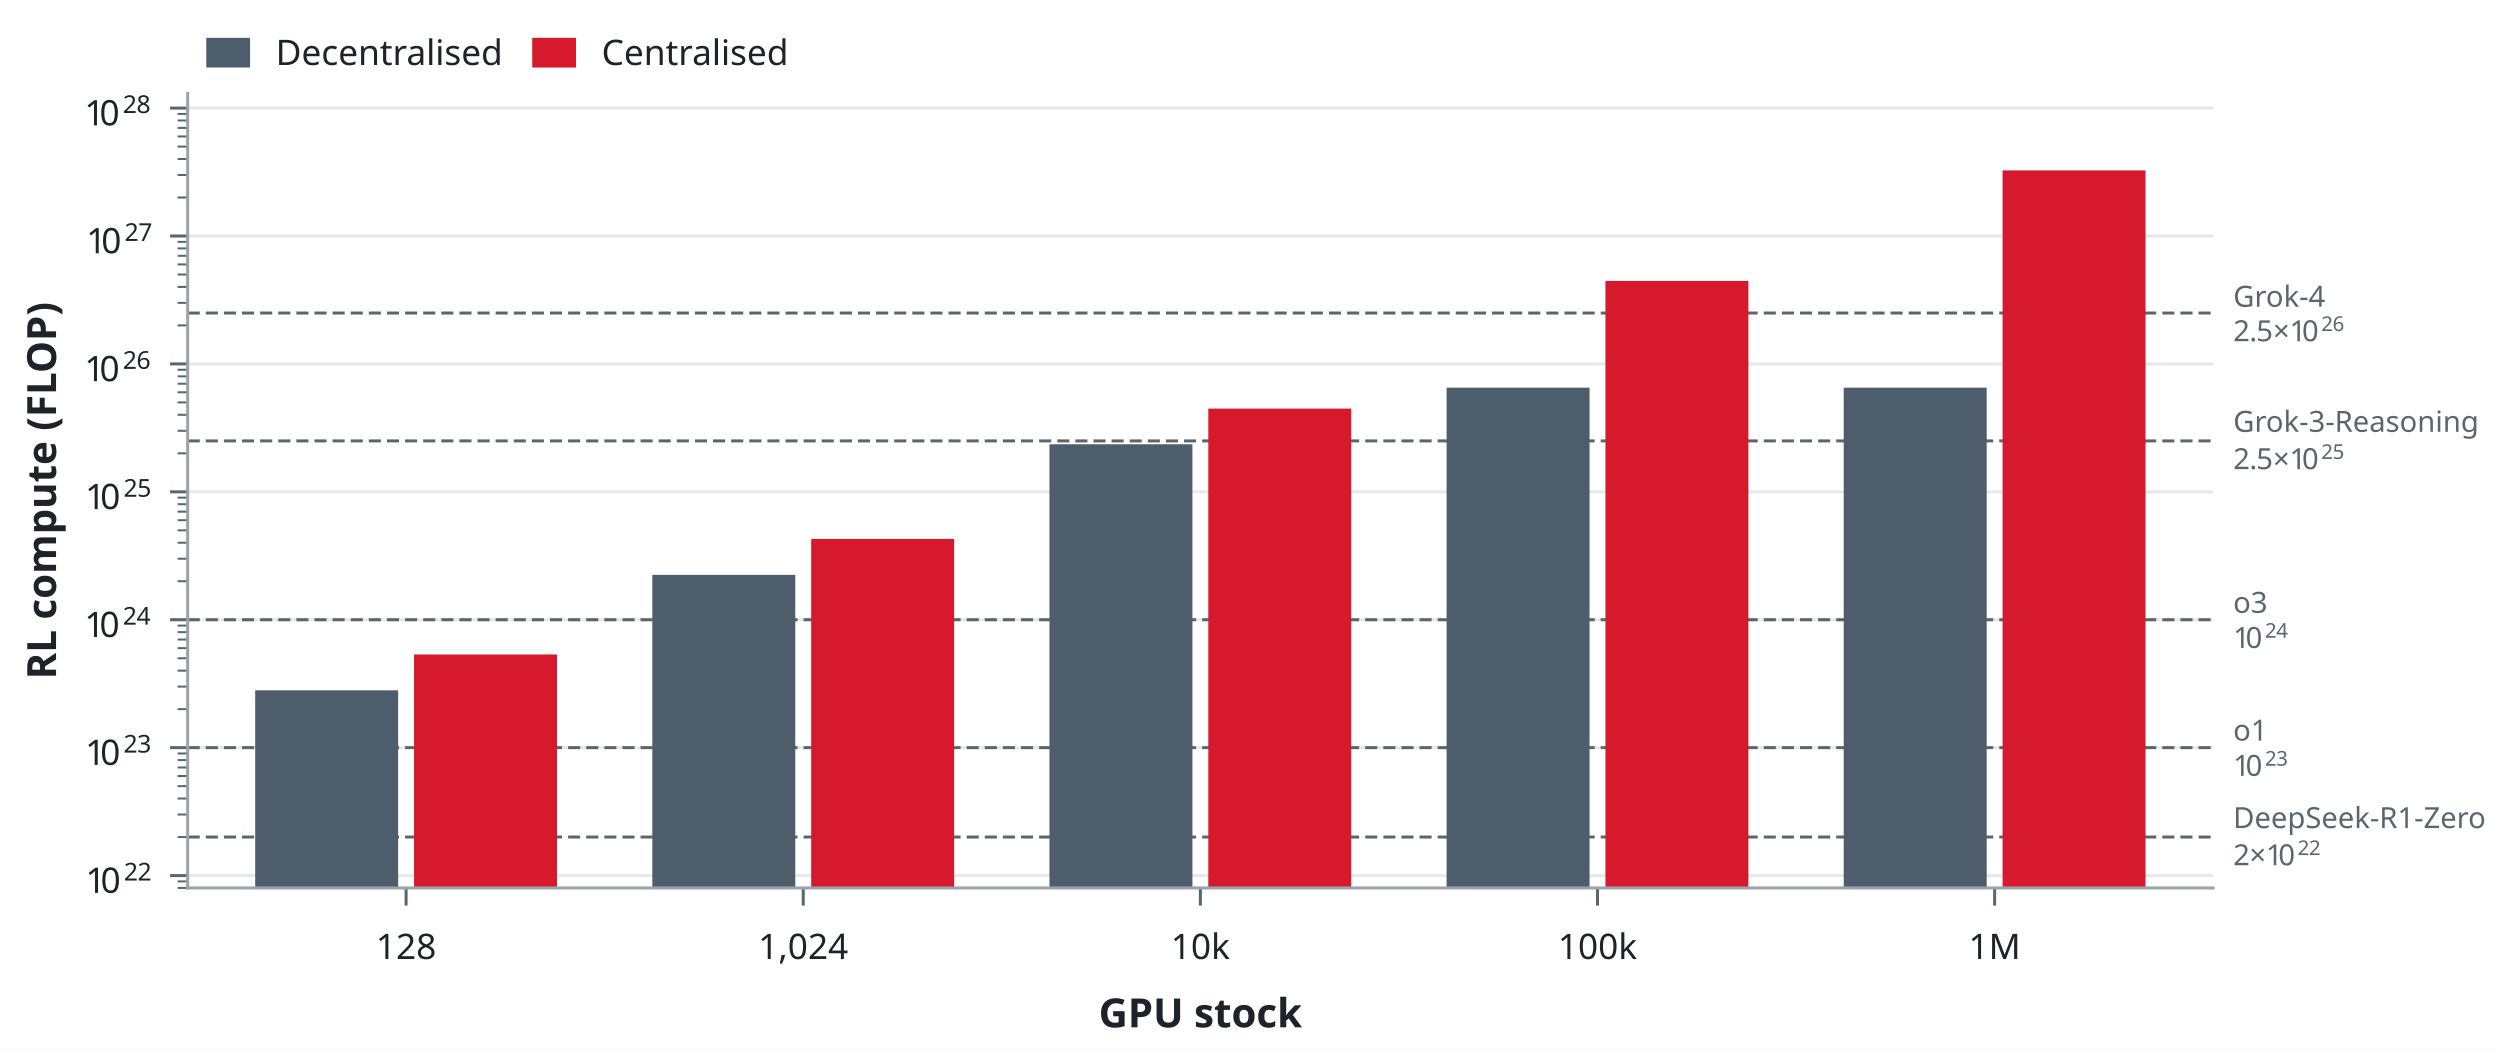
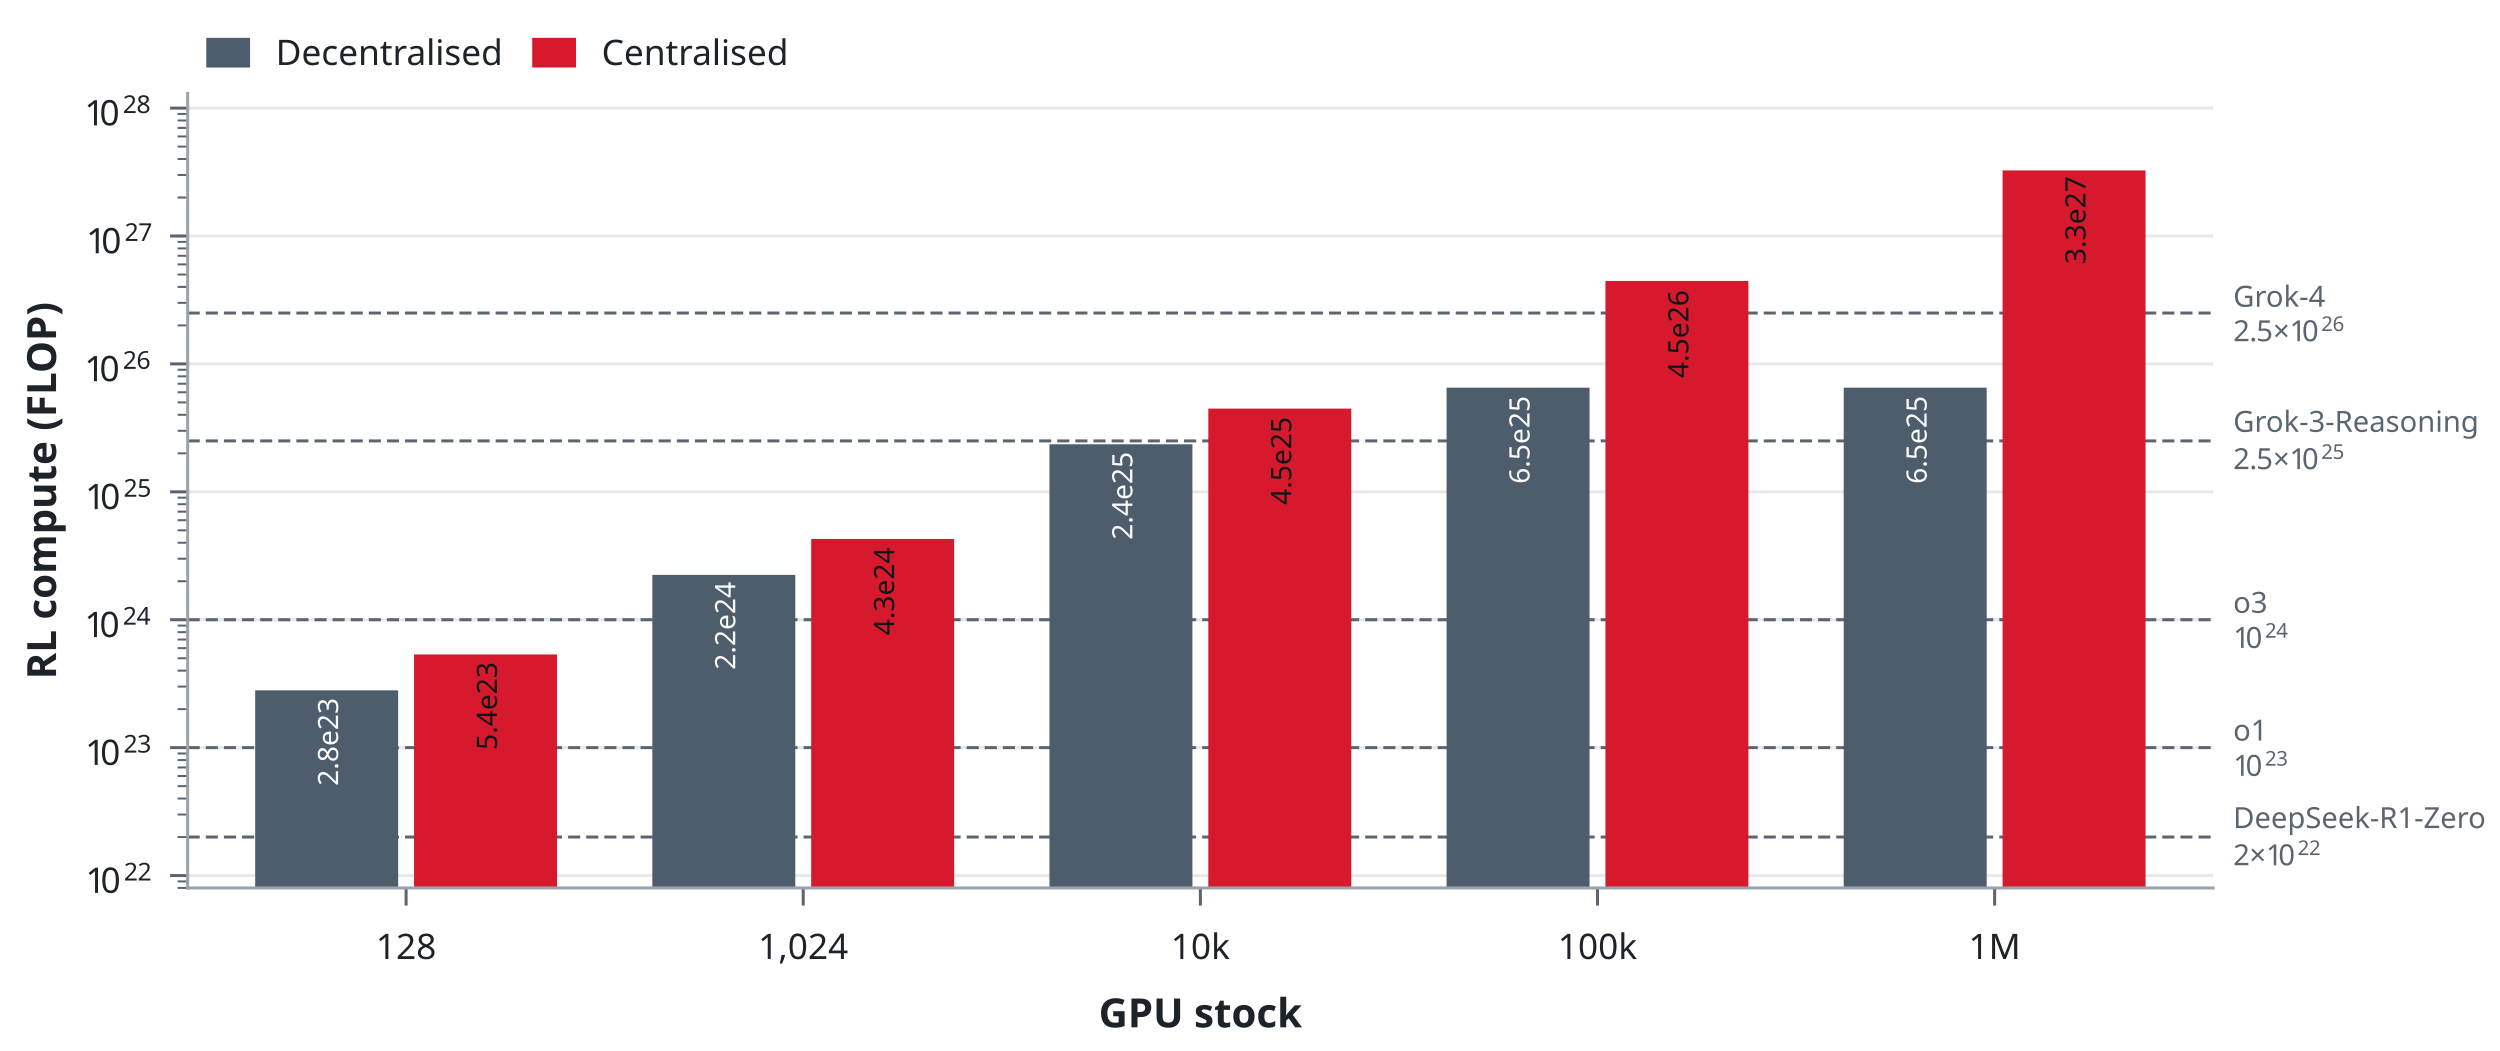
<svg xmlns="http://www.w3.org/2000/svg" xmlns:xlink="http://www.w3.org/1999/xlink" width="496.8pt" height="208.8pt" viewBox="0 0 496.8 208.8" version="1.1">
  <defs>
    <style type="text/css">*{stroke-linejoin: round; stroke-linecap: butt}</style>
  </defs>
  <g id="figure_1">
    <g id="patch_1">
      <path d="M 0 208.8  L 496.8 208.8  L 496.8 0  L 0 0  z " style="fill: #ffffff" />
    </g>
    <g id="axes_1">
      <g id="patch_2">
        <path d="M 37.294 176.455  L 439.778 176.455  L 439.778 18.561  L 37.294 18.561  z " style="fill: #ffffff" />
      </g>
      <g id="matplotlib.axis_1">
        <g id="xtick_1">
          <g id="line2d_1">
            <defs>
-               <path id="md2d93deb1b" d="M 0 0  L 0 3.5  " style="stroke: #5a6570; stroke-width: 0.6" />
+               <path id="m3d647e6405" d="M 0 0  L 0 3.5  " style="stroke: #5a6570; stroke-width: 0.6" />
            </defs>
            <g>
-               <use xlink:href="#md2d93deb1b" x="80.699" y="176.455" style="fill: #5a6570; stroke: #5a6570; stroke-width: 0.6" />
+               <use xlink:href="#m3d647e6405" x="80.699" y="176.455" style="fill: #5a6570; stroke: #5a6570; stroke-width: 0.6" />
            </g>
          </g>
          <g id="text_1">
            <text style="font-size: 7px; font-family: 'Commissioner'; text-anchor: middle; fill: #1e2329" x="80.699" y="190.574" transform="rotate(-0 80.69939 190.5738)">128</text>
          </g>
        </g>
        <g id="xtick_2">
          <g id="line2d_2">
            <g>
-               <use xlink:href="#md2d93deb1b" x="159.618" y="176.455" style="fill: #5a6570; stroke: #5a6570; stroke-width: 0.6" />
+               <use xlink:href="#m3d647e6405" x="159.618" y="176.455" style="fill: #5a6570; stroke: #5a6570; stroke-width: 0.6" />
            </g>
          </g>
          <g id="text_2">
            <text style="font-size: 7px; font-family: 'Commissioner'; text-anchor: middle; fill: #1e2329" x="159.618" y="190.574" transform="rotate(-0 159.6179 190.5738)">1,024</text>
          </g>
        </g>
        <g id="xtick_3">
          <g id="line2d_3">
            <g>
-               <use xlink:href="#md2d93deb1b" x="238.536" y="176.455" style="fill: #5a6570; stroke: #5a6570; stroke-width: 0.6" />
+               <use xlink:href="#m3d647e6405" x="238.536" y="176.455" style="fill: #5a6570; stroke: #5a6570; stroke-width: 0.6" />
            </g>
          </g>
          <g id="text_3">
            <text style="font-size: 7px; font-family: 'Commissioner'; text-anchor: middle; fill: #1e2329" x="238.536" y="190.574" transform="rotate(-0 238.5363 190.5738)">10k</text>
          </g>
        </g>
        <g id="xtick_4">
          <g id="line2d_4">
            <g>
-               <use xlink:href="#md2d93deb1b" x="317.455" y="176.455" style="fill: #5a6570; stroke: #5a6570; stroke-width: 0.6" />
+               <use xlink:href="#m3d647e6405" x="317.455" y="176.455" style="fill: #5a6570; stroke: #5a6570; stroke-width: 0.6" />
            </g>
          </g>
          <g id="text_4">
            <text style="font-size: 7px; font-family: 'Commissioner'; text-anchor: middle; fill: #1e2329" x="317.455" y="190.574" transform="rotate(-0 317.4548 190.5738)">100k</text>
          </g>
        </g>
        <g id="xtick_5">
          <g id="line2d_5">
            <g>
-               <use xlink:href="#md2d93deb1b" x="396.373" y="176.455" style="fill: #5a6570; stroke: #5a6570; stroke-width: 0.6" />
+               <use xlink:href="#m3d647e6405" x="396.373" y="176.455" style="fill: #5a6570; stroke: #5a6570; stroke-width: 0.6" />
            </g>
          </g>
          <g id="text_5">
            <text style="font-size: 7px; font-family: 'Commissioner'; text-anchor: middle; fill: #1e2329" x="396.373" y="190.574" transform="rotate(-0 396.3732 190.5738)">1M</text>
          </g>
        </g>
        <g id="text_6">
          <text style="font-weight: 600; font-size: 8px; font-family: 'Commissioner'; text-anchor: middle; fill: #1e2329" x="238.536" y="204.152" transform="rotate(-0 238.5363 204.1518)">GPU stock</text>
        </g>
      </g>
      <g id="matplotlib.axis_2">
        <g id="ytick_1">
          <g id="line2d_6">
-             <path d="M 37.294 173.991  L 439.778 173.991  " clip-path="url(#p808b94122b)" style="fill: none; stroke: #e6e8eb; stroke-width: 0.6; stroke-linecap: square" />
+             <path d="M 37.294 173.991  L 439.778 173.991  " clip-path="url(#p1bf528bdfd)" style="fill: none; stroke: #e6e8eb; stroke-width: 0.6; stroke-linecap: square" />
          </g>
          <g id="line2d_7">
            <defs>
-               <path id="mfd1154b1c6" d="M 0 0  L -3.5 0  " style="stroke: #5a6570; stroke-width: 0.6" />
+               <path id="m956db08ed9" d="M 0 0  L -3.5 0  " style="stroke: #5a6570; stroke-width: 0.6" />
            </defs>
            <g>
-               <use xlink:href="#mfd1154b1c6" x="37.294" y="173.991" style="fill: #5a6570; stroke: #5a6570; stroke-width: 0.6" />
+               <use xlink:href="#m956db08ed9" x="37.294" y="173.991" style="fill: #5a6570; stroke: #5a6570; stroke-width: 0.6" />
            </g>
          </g>
          <g id="text_7">
            <g style="fill: #1e2329" transform="translate(16.99424 177.5509)">
              <text>
                <tspan x="0" y="-0.127" style="font-size: 7px; font-family: 'Commissioner'; fill: #1e2329">1</tspan>
                <tspan x="2.992" y="-0.127" style="font-size: 7px; font-family: 'Commissioner'; fill: #1e2329">0</tspan>
                <tspan x="7.621" y="-2.577" style="font-size: 4.9px; font-family: 'Commissioner'; fill: #1e2329">2</tspan>
                <tspan x="10.338" y="-2.577" style="font-size: 4.9px; font-family: 'Commissioner'; fill: #1e2329">2</tspan>
              </text>
            </g>
          </g>
        </g>
        <g id="ytick_2">
          <g id="line2d_8">
-             <path d="M 37.294 148.573  L 439.778 148.573  " clip-path="url(#p808b94122b)" style="fill: none; stroke: #e6e8eb; stroke-width: 0.6; stroke-linecap: square" />
+             <path d="M 37.294 148.573  L 439.778 148.573  " clip-path="url(#p1bf528bdfd)" style="fill: none; stroke: #e6e8eb; stroke-width: 0.6; stroke-linecap: square" />
          </g>
          <g id="line2d_9">
            <g>
-               <use xlink:href="#mfd1154b1c6" x="37.294" y="148.573" style="fill: #5a6570; stroke: #5a6570; stroke-width: 0.6" />
+               <use xlink:href="#m956db08ed9" x="37.294" y="148.573" style="fill: #5a6570; stroke: #5a6570; stroke-width: 0.6" />
            </g>
          </g>
          <g id="text_8">
            <g style="fill: #1e2329" transform="translate(16.92424 152.1322)">
              <text>
                <tspan x="0" y="-0.127" style="font-size: 7px; font-family: 'Commissioner'; fill: #1e2329">1</tspan>
                <tspan x="2.992" y="-0.127" style="font-size: 7px; font-family: 'Commissioner'; fill: #1e2329">0</tspan>
                <tspan x="7.621" y="-2.577" style="font-size: 4.9px; font-family: 'Commissioner'; fill: #1e2329">2</tspan>
                <tspan x="10.338" y="-2.577" style="font-size: 4.9px; font-family: 'Commissioner'; fill: #1e2329">3</tspan>
              </text>
            </g>
          </g>
        </g>
        <g id="ytick_3">
          <g id="line2d_10">
-             <path d="M 37.294 123.154  L 439.778 123.154  " clip-path="url(#p808b94122b)" style="fill: none; stroke: #e6e8eb; stroke-width: 0.6; stroke-linecap: square" />
+             <path d="M 37.294 123.154  L 439.778 123.154  " clip-path="url(#p1bf528bdfd)" style="fill: none; stroke: #e6e8eb; stroke-width: 0.6; stroke-linecap: square" />
          </g>
          <g id="line2d_11">
            <g>
-               <use xlink:href="#mfd1154b1c6" x="37.294" y="123.154" style="fill: #5a6570; stroke: #5a6570; stroke-width: 0.6" />
+               <use xlink:href="#m956db08ed9" x="37.294" y="123.154" style="fill: #5a6570; stroke: #5a6570; stroke-width: 0.6" />
            </g>
          </g>
          <g id="text_9">
            <g style="fill: #1e2329" transform="translate(16.78424 126.7135)">
              <text>
                <tspan x="0" y="-0.127" style="font-size: 7px; font-family: 'Commissioner'; fill: #1e2329">1</tspan>
                <tspan x="2.992" y="-0.127" style="font-size: 7px; font-family: 'Commissioner'; fill: #1e2329">0</tspan>
                <tspan x="7.621" y="-2.577" style="font-size: 4.9px; font-family: 'Commissioner'; fill: #1e2329">2</tspan>
                <tspan x="10.338" y="-2.577" style="font-size: 4.9px; font-family: 'Commissioner'; fill: #1e2329">4</tspan>
              </text>
            </g>
          </g>
        </g>
        <g id="ytick_4">
          <g id="line2d_12">
-             <path d="M 37.294 97.735  L 439.778 97.735  " clip-path="url(#p808b94122b)" style="fill: none; stroke: #e6e8eb; stroke-width: 0.6; stroke-linecap: square" />
+             <path d="M 37.294 97.735  L 439.778 97.735  " clip-path="url(#p1bf528bdfd)" style="fill: none; stroke: #e6e8eb; stroke-width: 0.6; stroke-linecap: square" />
          </g>
          <g id="line2d_13">
            <g>
-               <use xlink:href="#mfd1154b1c6" x="37.294" y="97.735" style="fill: #5a6570; stroke: #5a6570; stroke-width: 0.6" />
+               <use xlink:href="#m956db08ed9" x="37.294" y="97.735" style="fill: #5a6570; stroke: #5a6570; stroke-width: 0.6" />
            </g>
          </g>
          <g id="text_10">
            <g style="fill: #1e2329" transform="translate(16.92424 101.2947)">
              <text>
                <tspan x="0" y="-0.127" style="font-size: 7px; font-family: 'Commissioner'; fill: #1e2329">1</tspan>
                <tspan x="2.992" y="-0.127" style="font-size: 7px; font-family: 'Commissioner'; fill: #1e2329">0</tspan>
                <tspan x="7.621" y="-2.577" style="font-size: 4.9px; font-family: 'Commissioner'; fill: #1e2329">2</tspan>
                <tspan x="10.338" y="-2.577" style="font-size: 4.9px; font-family: 'Commissioner'; fill: #1e2329">5</tspan>
              </text>
            </g>
          </g>
        </g>
        <g id="ytick_5">
          <g id="line2d_14">
-             <path d="M 37.294 72.317  L 439.778 72.317  " clip-path="url(#p808b94122b)" style="fill: none; stroke: #e6e8eb; stroke-width: 0.6; stroke-linecap: square" />
+             <path d="M 37.294 72.317  L 439.778 72.317  " clip-path="url(#p1bf528bdfd)" style="fill: none; stroke: #e6e8eb; stroke-width: 0.6; stroke-linecap: square" />
          </g>
          <g id="line2d_15">
            <g>
-               <use xlink:href="#mfd1154b1c6" x="37.294" y="72.317" style="fill: #5a6570; stroke: #5a6570; stroke-width: 0.6" />
+               <use xlink:href="#m956db08ed9" x="37.294" y="72.317" style="fill: #5a6570; stroke: #5a6570; stroke-width: 0.6" />
            </g>
          </g>
          <g id="text_11">
            <g style="fill: #1e2329" transform="translate(16.78424 75.87602)">
              <text>
                <tspan x="0" y="-0.127" style="font-size: 7px; font-family: 'Commissioner'; fill: #1e2329">1</tspan>
                <tspan x="2.992" y="-0.127" style="font-size: 7px; font-family: 'Commissioner'; fill: #1e2329">0</tspan>
                <tspan x="7.621" y="-2.577" style="font-size: 4.9px; font-family: 'Commissioner'; fill: #1e2329">2</tspan>
                <tspan x="10.338" y="-2.577" style="font-size: 4.9px; font-family: 'Commissioner'; fill: #1e2329">6</tspan>
              </text>
            </g>
          </g>
        </g>
        <g id="ytick_6">
          <g id="line2d_16">
-             <path d="M 37.294 46.898  L 439.778 46.898  " clip-path="url(#p808b94122b)" style="fill: none; stroke: #e6e8eb; stroke-width: 0.6; stroke-linecap: square" />
+             <path d="M 37.294 46.898  L 439.778 46.898  " clip-path="url(#p1bf528bdfd)" style="fill: none; stroke: #e6e8eb; stroke-width: 0.6; stroke-linecap: square" />
          </g>
          <g id="line2d_17">
            <g>
-               <use xlink:href="#mfd1154b1c6" x="37.294" y="46.898" style="fill: #5a6570; stroke: #5a6570; stroke-width: 0.6" />
+               <use xlink:href="#m956db08ed9" x="37.294" y="46.898" style="fill: #5a6570; stroke: #5a6570; stroke-width: 0.6" />
            </g>
          </g>
          <g id="text_12">
            <g style="fill: #1e2329" transform="translate(17.13424 50.45729)">
              <text>
                <tspan x="0" y="-0.127" style="font-size: 7px; font-family: 'Commissioner'; fill: #1e2329">1</tspan>
                <tspan x="2.992" y="-0.127" style="font-size: 7px; font-family: 'Commissioner'; fill: #1e2329">0</tspan>
                <tspan x="7.621" y="-2.577" style="font-size: 4.9px; font-family: 'Commissioner'; fill: #1e2329">2</tspan>
                <tspan x="10.338" y="-2.577" style="font-size: 4.9px; font-family: 'Commissioner'; fill: #1e2329">7</tspan>
              </text>
            </g>
          </g>
        </g>
        <g id="ytick_7">
          <g id="line2d_18">
-             <path d="M 37.294 21.479  L 439.778 21.479  " clip-path="url(#p808b94122b)" style="fill: none; stroke: #e6e8eb; stroke-width: 0.6; stroke-linecap: square" />
+             <path d="M 37.294 21.479  L 439.778 21.479  " clip-path="url(#p1bf528bdfd)" style="fill: none; stroke: #e6e8eb; stroke-width: 0.6; stroke-linecap: square" />
          </g>
          <g id="line2d_19">
            <g>
-               <use xlink:href="#mfd1154b1c6" x="37.294" y="21.479" style="fill: #5a6570; stroke: #5a6570; stroke-width: 0.6" />
+               <use xlink:href="#m956db08ed9" x="37.294" y="21.479" style="fill: #5a6570; stroke: #5a6570; stroke-width: 0.6" />
            </g>
          </g>
          <g id="text_13">
            <g style="fill: #1e2329" transform="translate(16.78424 25.03857)">
              <text>
                <tspan x="0" y="-0.127" style="font-size: 7px; font-family: 'Commissioner'; fill: #1e2329">1</tspan>
                <tspan x="2.992" y="-0.127" style="font-size: 7px; font-family: 'Commissioner'; fill: #1e2329">0</tspan>
                <tspan x="7.621" y="-2.577" style="font-size: 4.9px; font-family: 'Commissioner'; fill: #1e2329">2</tspan>
                <tspan x="10.338" y="-2.577" style="font-size: 4.9px; font-family: 'Commissioner'; fill: #1e2329">8</tspan>
              </text>
            </g>
          </g>
        </g>
        <g id="ytick_8">
          <g id="line2d_20">
            <defs>
-               <path id="m04198c814f" d="M 0 0  L -2 0  " style="stroke: #5a6570; stroke-width: 0.4" />
+               <path id="md07a09c7ab" d="M 0 0  L -2 0  " style="stroke: #5a6570; stroke-width: 0.4" />
            </defs>
            <g>
-               <use xlink:href="#m04198c814f" x="37.294" y="176.455" style="fill: #5a6570; stroke: #5a6570; stroke-width: 0.4" />
+               <use xlink:href="#md07a09c7ab" x="37.294" y="176.455" style="fill: #5a6570; stroke: #5a6570; stroke-width: 0.4" />
            </g>
          </g>
        </g>
        <g id="ytick_9">
          <g id="line2d_21">
            <g>
-               <use xlink:href="#m04198c814f" x="37.294" y="175.155" style="fill: #5a6570; stroke: #5a6570; stroke-width: 0.4" />
+               <use xlink:href="#md07a09c7ab" x="37.294" y="175.155" style="fill: #5a6570; stroke: #5a6570; stroke-width: 0.4" />
            </g>
          </g>
        </g>
        <g id="ytick_10">
          <g id="line2d_22">
            <g>
-               <use xlink:href="#m04198c814f" x="37.294" y="166.34" style="fill: #5a6570; stroke: #5a6570; stroke-width: 0.4" />
+               <use xlink:href="#md07a09c7ab" x="37.294" y="166.34" style="fill: #5a6570; stroke: #5a6570; stroke-width: 0.4" />
            </g>
          </g>
        </g>
        <g id="ytick_11">
          <g id="line2d_23">
            <g>
-               <use xlink:href="#m04198c814f" x="37.294" y="161.864" style="fill: #5a6570; stroke: #5a6570; stroke-width: 0.4" />
+               <use xlink:href="#md07a09c7ab" x="37.294" y="161.864" style="fill: #5a6570; stroke: #5a6570; stroke-width: 0.4" />
            </g>
          </g>
        </g>
        <g id="ytick_12">
          <g id="line2d_24">
            <g>
-               <use xlink:href="#m04198c814f" x="37.294" y="158.688" style="fill: #5a6570; stroke: #5a6570; stroke-width: 0.4" />
+               <use xlink:href="#md07a09c7ab" x="37.294" y="158.688" style="fill: #5a6570; stroke: #5a6570; stroke-width: 0.4" />
            </g>
          </g>
        </g>
        <g id="ytick_13">
          <g id="line2d_25">
            <g>
-               <use xlink:href="#m04198c814f" x="37.294" y="156.225" style="fill: #5a6570; stroke: #5a6570; stroke-width: 0.4" />
+               <use xlink:href="#md07a09c7ab" x="37.294" y="156.225" style="fill: #5a6570; stroke: #5a6570; stroke-width: 0.4" />
            </g>
          </g>
        </g>
        <g id="ytick_14">
          <g id="line2d_26">
            <g>
-               <use xlink:href="#m04198c814f" x="37.294" y="154.212" style="fill: #5a6570; stroke: #5a6570; stroke-width: 0.4" />
+               <use xlink:href="#md07a09c7ab" x="37.294" y="154.212" style="fill: #5a6570; stroke: #5a6570; stroke-width: 0.4" />
            </g>
          </g>
        </g>
        <g id="ytick_15">
          <g id="line2d_27">
            <g>
-               <use xlink:href="#m04198c814f" x="37.294" y="152.51" style="fill: #5a6570; stroke: #5a6570; stroke-width: 0.4" />
+               <use xlink:href="#md07a09c7ab" x="37.294" y="152.51" style="fill: #5a6570; stroke: #5a6570; stroke-width: 0.4" />
            </g>
          </g>
        </g>
        <g id="ytick_16">
          <g id="line2d_28">
            <g>
-               <use xlink:href="#m04198c814f" x="37.294" y="151.036" style="fill: #5a6570; stroke: #5a6570; stroke-width: 0.4" />
+               <use xlink:href="#md07a09c7ab" x="37.294" y="151.036" style="fill: #5a6570; stroke: #5a6570; stroke-width: 0.4" />
            </g>
          </g>
        </g>
        <g id="ytick_17">
          <g id="line2d_29">
            <g>
-               <use xlink:href="#m04198c814f" x="37.294" y="149.736" style="fill: #5a6570; stroke: #5a6570; stroke-width: 0.4" />
+               <use xlink:href="#md07a09c7ab" x="37.294" y="149.736" style="fill: #5a6570; stroke: #5a6570; stroke-width: 0.4" />
            </g>
          </g>
        </g>
        <g id="ytick_18">
          <g id="line2d_30">
            <g>
-               <use xlink:href="#m04198c814f" x="37.294" y="140.921" style="fill: #5a6570; stroke: #5a6570; stroke-width: 0.4" />
+               <use xlink:href="#md07a09c7ab" x="37.294" y="140.921" style="fill: #5a6570; stroke: #5a6570; stroke-width: 0.4" />
            </g>
          </g>
        </g>
        <g id="ytick_19">
          <g id="line2d_31">
            <g>
-               <use xlink:href="#m04198c814f" x="37.294" y="136.445" style="fill: #5a6570; stroke: #5a6570; stroke-width: 0.4" />
+               <use xlink:href="#md07a09c7ab" x="37.294" y="136.445" style="fill: #5a6570; stroke: #5a6570; stroke-width: 0.4" />
            </g>
          </g>
        </g>
        <g id="ytick_20">
          <g id="line2d_32">
            <g>
-               <use xlink:href="#m04198c814f" x="37.294" y="133.269" style="fill: #5a6570; stroke: #5a6570; stroke-width: 0.4" />
+               <use xlink:href="#md07a09c7ab" x="37.294" y="133.269" style="fill: #5a6570; stroke: #5a6570; stroke-width: 0.4" />
            </g>
          </g>
        </g>
        <g id="ytick_21">
          <g id="line2d_33">
            <g>
-               <use xlink:href="#m04198c814f" x="37.294" y="130.806" style="fill: #5a6570; stroke: #5a6570; stroke-width: 0.4" />
+               <use xlink:href="#md07a09c7ab" x="37.294" y="130.806" style="fill: #5a6570; stroke: #5a6570; stroke-width: 0.4" />
            </g>
          </g>
        </g>
        <g id="ytick_22">
          <g id="line2d_34">
            <g>
-               <use xlink:href="#m04198c814f" x="37.294" y="128.793" style="fill: #5a6570; stroke: #5a6570; stroke-width: 0.4" />
+               <use xlink:href="#md07a09c7ab" x="37.294" y="128.793" style="fill: #5a6570; stroke: #5a6570; stroke-width: 0.4" />
            </g>
          </g>
        </g>
        <g id="ytick_23">
          <g id="line2d_35">
            <g>
-               <use xlink:href="#m04198c814f" x="37.294" y="127.091" style="fill: #5a6570; stroke: #5a6570; stroke-width: 0.4" />
+               <use xlink:href="#md07a09c7ab" x="37.294" y="127.091" style="fill: #5a6570; stroke: #5a6570; stroke-width: 0.4" />
            </g>
          </g>
        </g>
        <g id="ytick_24">
          <g id="line2d_36">
            <g>
-               <use xlink:href="#m04198c814f" x="37.294" y="125.617" style="fill: #5a6570; stroke: #5a6570; stroke-width: 0.4" />
+               <use xlink:href="#md07a09c7ab" x="37.294" y="125.617" style="fill: #5a6570; stroke: #5a6570; stroke-width: 0.4" />
            </g>
          </g>
        </g>
        <g id="ytick_25">
          <g id="line2d_37">
            <g>
-               <use xlink:href="#m04198c814f" x="37.294" y="124.317" style="fill: #5a6570; stroke: #5a6570; stroke-width: 0.4" />
+               <use xlink:href="#md07a09c7ab" x="37.294" y="124.317" style="fill: #5a6570; stroke: #5a6570; stroke-width: 0.4" />
            </g>
          </g>
        </g>
        <g id="ytick_26">
          <g id="line2d_38">
            <g>
-               <use xlink:href="#m04198c814f" x="37.294" y="115.502" style="fill: #5a6570; stroke: #5a6570; stroke-width: 0.4" />
+               <use xlink:href="#md07a09c7ab" x="37.294" y="115.502" style="fill: #5a6570; stroke: #5a6570; stroke-width: 0.4" />
            </g>
          </g>
        </g>
        <g id="ytick_27">
          <g id="line2d_39">
            <g>
-               <use xlink:href="#m04198c814f" x="37.294" y="111.026" style="fill: #5a6570; stroke: #5a6570; stroke-width: 0.4" />
+               <use xlink:href="#md07a09c7ab" x="37.294" y="111.026" style="fill: #5a6570; stroke: #5a6570; stroke-width: 0.4" />
            </g>
          </g>
        </g>
        <g id="ytick_28">
          <g id="line2d_40">
            <g>
-               <use xlink:href="#m04198c814f" x="37.294" y="107.85" style="fill: #5a6570; stroke: #5a6570; stroke-width: 0.4" />
+               <use xlink:href="#md07a09c7ab" x="37.294" y="107.85" style="fill: #5a6570; stroke: #5a6570; stroke-width: 0.4" />
            </g>
          </g>
        </g>
        <g id="ytick_29">
          <g id="line2d_41">
            <g>
-               <use xlink:href="#m04198c814f" x="37.294" y="105.387" style="fill: #5a6570; stroke: #5a6570; stroke-width: 0.4" />
+               <use xlink:href="#md07a09c7ab" x="37.294" y="105.387" style="fill: #5a6570; stroke: #5a6570; stroke-width: 0.4" />
            </g>
          </g>
        </g>
        <g id="ytick_30">
          <g id="line2d_42">
            <g>
-               <use xlink:href="#m04198c814f" x="37.294" y="103.374" style="fill: #5a6570; stroke: #5a6570; stroke-width: 0.4" />
+               <use xlink:href="#md07a09c7ab" x="37.294" y="103.374" style="fill: #5a6570; stroke: #5a6570; stroke-width: 0.4" />
            </g>
          </g>
        </g>
        <g id="ytick_31">
          <g id="line2d_43">
            <g>
-               <use xlink:href="#m04198c814f" x="37.294" y="101.673" style="fill: #5a6570; stroke: #5a6570; stroke-width: 0.4" />
+               <use xlink:href="#md07a09c7ab" x="37.294" y="101.673" style="fill: #5a6570; stroke: #5a6570; stroke-width: 0.4" />
            </g>
          </g>
        </g>
        <g id="ytick_32">
          <g id="line2d_44">
            <g>
-               <use xlink:href="#m04198c814f" x="37.294" y="100.199" style="fill: #5a6570; stroke: #5a6570; stroke-width: 0.4" />
+               <use xlink:href="#md07a09c7ab" x="37.294" y="100.199" style="fill: #5a6570; stroke: #5a6570; stroke-width: 0.4" />
            </g>
          </g>
        </g>
        <g id="ytick_33">
          <g id="line2d_45">
            <g>
-               <use xlink:href="#m04198c814f" x="37.294" y="98.898" style="fill: #5a6570; stroke: #5a6570; stroke-width: 0.4" />
+               <use xlink:href="#md07a09c7ab" x="37.294" y="98.898" style="fill: #5a6570; stroke: #5a6570; stroke-width: 0.4" />
            </g>
          </g>
        </g>
        <g id="ytick_34">
          <g id="line2d_46">
            <g>
-               <use xlink:href="#m04198c814f" x="37.294" y="90.083" style="fill: #5a6570; stroke: #5a6570; stroke-width: 0.4" />
+               <use xlink:href="#md07a09c7ab" x="37.294" y="90.083" style="fill: #5a6570; stroke: #5a6570; stroke-width: 0.4" />
            </g>
          </g>
        </g>
        <g id="ytick_35">
          <g id="line2d_47">
            <g>
-               <use xlink:href="#m04198c814f" x="37.294" y="85.607" style="fill: #5a6570; stroke: #5a6570; stroke-width: 0.4" />
+               <use xlink:href="#md07a09c7ab" x="37.294" y="85.607" style="fill: #5a6570; stroke: #5a6570; stroke-width: 0.4" />
            </g>
          </g>
        </g>
        <g id="ytick_36">
          <g id="line2d_48">
            <g>
-               <use xlink:href="#m04198c814f" x="37.294" y="82.432" style="fill: #5a6570; stroke: #5a6570; stroke-width: 0.4" />
+               <use xlink:href="#md07a09c7ab" x="37.294" y="82.432" style="fill: #5a6570; stroke: #5a6570; stroke-width: 0.4" />
            </g>
          </g>
        </g>
        <g id="ytick_37">
          <g id="line2d_49">
            <g>
-               <use xlink:href="#m04198c814f" x="37.294" y="79.968" style="fill: #5a6570; stroke: #5a6570; stroke-width: 0.4" />
+               <use xlink:href="#md07a09c7ab" x="37.294" y="79.968" style="fill: #5a6570; stroke: #5a6570; stroke-width: 0.4" />
            </g>
          </g>
        </g>
        <g id="ytick_38">
          <g id="line2d_50">
            <g>
-               <use xlink:href="#m04198c814f" x="37.294" y="77.956" style="fill: #5a6570; stroke: #5a6570; stroke-width: 0.4" />
+               <use xlink:href="#md07a09c7ab" x="37.294" y="77.956" style="fill: #5a6570; stroke: #5a6570; stroke-width: 0.4" />
            </g>
          </g>
        </g>
        <g id="ytick_39">
          <g id="line2d_51">
            <g>
-               <use xlink:href="#m04198c814f" x="37.294" y="76.254" style="fill: #5a6570; stroke: #5a6570; stroke-width: 0.4" />
+               <use xlink:href="#md07a09c7ab" x="37.294" y="76.254" style="fill: #5a6570; stroke: #5a6570; stroke-width: 0.4" />
            </g>
          </g>
        </g>
        <g id="ytick_40">
          <g id="line2d_52">
            <g>
-               <use xlink:href="#m04198c814f" x="37.294" y="74.78" style="fill: #5a6570; stroke: #5a6570; stroke-width: 0.4" />
+               <use xlink:href="#md07a09c7ab" x="37.294" y="74.78" style="fill: #5a6570; stroke: #5a6570; stroke-width: 0.4" />
            </g>
          </g>
        </g>
        <g id="ytick_41">
          <g id="line2d_53">
            <g>
-               <use xlink:href="#m04198c814f" x="37.294" y="73.48" style="fill: #5a6570; stroke: #5a6570; stroke-width: 0.4" />
+               <use xlink:href="#md07a09c7ab" x="37.294" y="73.48" style="fill: #5a6570; stroke: #5a6570; stroke-width: 0.4" />
            </g>
          </g>
        </g>
        <g id="ytick_42">
          <g id="line2d_54">
            <g>
-               <use xlink:href="#m04198c814f" x="37.294" y="64.665" style="fill: #5a6570; stroke: #5a6570; stroke-width: 0.4" />
+               <use xlink:href="#md07a09c7ab" x="37.294" y="64.665" style="fill: #5a6570; stroke: #5a6570; stroke-width: 0.4" />
            </g>
          </g>
        </g>
        <g id="ytick_43">
          <g id="line2d_55">
            <g>
-               <use xlink:href="#m04198c814f" x="37.294" y="60.189" style="fill: #5a6570; stroke: #5a6570; stroke-width: 0.4" />
+               <use xlink:href="#md07a09c7ab" x="37.294" y="60.189" style="fill: #5a6570; stroke: #5a6570; stroke-width: 0.4" />
            </g>
          </g>
        </g>
        <g id="ytick_44">
          <g id="line2d_56">
            <g>
-               <use xlink:href="#m04198c814f" x="37.294" y="57.013" style="fill: #5a6570; stroke: #5a6570; stroke-width: 0.4" />
+               <use xlink:href="#md07a09c7ab" x="37.294" y="57.013" style="fill: #5a6570; stroke: #5a6570; stroke-width: 0.4" />
            </g>
          </g>
        </g>
        <g id="ytick_45">
          <g id="line2d_57">
            <g>
-               <use xlink:href="#m04198c814f" x="37.294" y="54.55" style="fill: #5a6570; stroke: #5a6570; stroke-width: 0.4" />
+               <use xlink:href="#md07a09c7ab" x="37.294" y="54.55" style="fill: #5a6570; stroke: #5a6570; stroke-width: 0.4" />
            </g>
          </g>
        </g>
        <g id="ytick_46">
          <g id="line2d_58">
            <g>
-               <use xlink:href="#m04198c814f" x="37.294" y="52.537" style="fill: #5a6570; stroke: #5a6570; stroke-width: 0.4" />
+               <use xlink:href="#md07a09c7ab" x="37.294" y="52.537" style="fill: #5a6570; stroke: #5a6570; stroke-width: 0.4" />
            </g>
          </g>
        </g>
        <g id="ytick_47">
          <g id="line2d_59">
            <g>
-               <use xlink:href="#m04198c814f" x="37.294" y="50.835" style="fill: #5a6570; stroke: #5a6570; stroke-width: 0.4" />
+               <use xlink:href="#md07a09c7ab" x="37.294" y="50.835" style="fill: #5a6570; stroke: #5a6570; stroke-width: 0.4" />
            </g>
          </g>
        </g>
        <g id="ytick_48">
          <g id="line2d_60">
            <g>
-               <use xlink:href="#m04198c814f" x="37.294" y="49.361" style="fill: #5a6570; stroke: #5a6570; stroke-width: 0.4" />
+               <use xlink:href="#md07a09c7ab" x="37.294" y="49.361" style="fill: #5a6570; stroke: #5a6570; stroke-width: 0.4" />
            </g>
          </g>
        </g>
        <g id="ytick_49">
          <g id="line2d_61">
            <g>
-               <use xlink:href="#m04198c814f" x="37.294" y="48.061" style="fill: #5a6570; stroke: #5a6570; stroke-width: 0.4" />
+               <use xlink:href="#md07a09c7ab" x="37.294" y="48.061" style="fill: #5a6570; stroke: #5a6570; stroke-width: 0.4" />
            </g>
          </g>
        </g>
        <g id="ytick_50">
          <g id="line2d_62">
            <g>
-               <use xlink:href="#m04198c814f" x="37.294" y="39.246" style="fill: #5a6570; stroke: #5a6570; stroke-width: 0.4" />
+               <use xlink:href="#md07a09c7ab" x="37.294" y="39.246" style="fill: #5a6570; stroke: #5a6570; stroke-width: 0.4" />
            </g>
          </g>
        </g>
        <g id="ytick_51">
          <g id="line2d_63">
            <g>
-               <use xlink:href="#m04198c814f" x="37.294" y="34.77" style="fill: #5a6570; stroke: #5a6570; stroke-width: 0.4" />
+               <use xlink:href="#md07a09c7ab" x="37.294" y="34.77" style="fill: #5a6570; stroke: #5a6570; stroke-width: 0.4" />
            </g>
          </g>
        </g>
        <g id="ytick_52">
          <g id="line2d_64">
            <g>
-               <use xlink:href="#m04198c814f" x="37.294" y="31.594" style="fill: #5a6570; stroke: #5a6570; stroke-width: 0.4" />
+               <use xlink:href="#md07a09c7ab" x="37.294" y="31.594" style="fill: #5a6570; stroke: #5a6570; stroke-width: 0.4" />
            </g>
          </g>
        </g>
        <g id="ytick_53">
          <g id="line2d_65">
            <g>
-               <use xlink:href="#m04198c814f" x="37.294" y="29.131" style="fill: #5a6570; stroke: #5a6570; stroke-width: 0.4" />
+               <use xlink:href="#md07a09c7ab" x="37.294" y="29.131" style="fill: #5a6570; stroke: #5a6570; stroke-width: 0.4" />
            </g>
          </g>
        </g>
        <g id="ytick_54">
          <g id="line2d_66">
            <g>
-               <use xlink:href="#m04198c814f" x="37.294" y="27.118" style="fill: #5a6570; stroke: #5a6570; stroke-width: 0.4" />
+               <use xlink:href="#md07a09c7ab" x="37.294" y="27.118" style="fill: #5a6570; stroke: #5a6570; stroke-width: 0.4" />
            </g>
          </g>
        </g>
        <g id="ytick_55">
          <g id="line2d_67">
            <g>
-               <use xlink:href="#m04198c814f" x="37.294" y="25.416" style="fill: #5a6570; stroke: #5a6570; stroke-width: 0.4" />
+               <use xlink:href="#md07a09c7ab" x="37.294" y="25.416" style="fill: #5a6570; stroke: #5a6570; stroke-width: 0.4" />
            </g>
          </g>
        </g>
        <g id="ytick_56">
          <g id="line2d_68">
            <g>
-               <use xlink:href="#m04198c814f" x="37.294" y="23.942" style="fill: #5a6570; stroke: #5a6570; stroke-width: 0.4" />
+               <use xlink:href="#md07a09c7ab" x="37.294" y="23.942" style="fill: #5a6570; stroke: #5a6570; stroke-width: 0.4" />
            </g>
          </g>
        </g>
        <g id="ytick_57">
          <g id="line2d_69">
            <g>
-               <use xlink:href="#m04198c814f" x="37.294" y="22.642" style="fill: #5a6570; stroke: #5a6570; stroke-width: 0.4" />
+               <use xlink:href="#md07a09c7ab" x="37.294" y="22.642" style="fill: #5a6570; stroke: #5a6570; stroke-width: 0.4" />
            </g>
          </g>
        </g>
        <g id="text_14">
          <text style="font-weight: 600; font-size: 8px; font-family: 'Commissioner'; text-anchor: middle; fill: #1e2329" x="11.136" y="97.508" transform="rotate(-90 11.13624 97.508)">RL compute (FLOP)</text>
        </g>
      </g>
      <g id="line2d_70">
-         <path d="M 37.294 166.34  L 439.778 166.34  " clip-path="url(#p808b94122b)" style="fill: none; stroke-dasharray: 2.4,1.2; stroke-dashoffset: 0; stroke: #5a6570; stroke-width: 0.6" />
+         <path d="M 37.294 166.34  L 439.778 166.34  " clip-path="url(#p1bf528bdfd)" style="fill: none; stroke-dasharray: 2.4,1.2; stroke-dashoffset: 0; stroke: #5a6570; stroke-width: 0.6" />
      </g>
      <g id="line2d_71">
-         <path d="M 37.294 148.573  L 439.778 148.573  " clip-path="url(#p808b94122b)" style="fill: none; stroke-dasharray: 2.4,1.2; stroke-dashoffset: 0; stroke: #5a6570; stroke-width: 0.6" />
+         <path d="M 37.294 148.573  L 439.778 148.573  " clip-path="url(#p1bf528bdfd)" style="fill: none; stroke-dasharray: 2.4,1.2; stroke-dashoffset: 0; stroke: #5a6570; stroke-width: 0.6" />
      </g>
      <g id="line2d_72">
-         <path d="M 37.294 123.154  L 439.778 123.154  " clip-path="url(#p808b94122b)" style="fill: none; stroke-dasharray: 2.4,1.2; stroke-dashoffset: 0; stroke: #5a6570; stroke-width: 0.6" />
+         <path d="M 37.294 123.154  L 439.778 123.154  " clip-path="url(#p1bf528bdfd)" style="fill: none; stroke-dasharray: 2.4,1.2; stroke-dashoffset: 0; stroke: #5a6570; stroke-width: 0.6" />
      </g>
      <g id="line2d_73">
-         <path d="M 37.294 87.62  L 439.778 87.62  " clip-path="url(#p808b94122b)" style="fill: none; stroke-dasharray: 2.4,1.2; stroke-dashoffset: 0; stroke: #5a6570; stroke-width: 0.6" />
+         <path d="M 37.294 87.62  L 439.778 87.62  " clip-path="url(#p1bf528bdfd)" style="fill: none; stroke-dasharray: 2.4,1.2; stroke-dashoffset: 0; stroke: #5a6570; stroke-width: 0.6" />
      </g>
      <g id="line2d_74">
-         <path d="M 37.294 62.201  L 439.778 62.201  " clip-path="url(#p808b94122b)" style="fill: none; stroke-dasharray: 2.4,1.2; stroke-dashoffset: 0; stroke: #5a6570; stroke-width: 0.6" />
+         <path d="M 37.294 62.201  L 439.778 62.201  " clip-path="url(#p1bf528bdfd)" style="fill: none; stroke-dasharray: 2.4,1.2; stroke-dashoffset: 0; stroke: #5a6570; stroke-width: 0.6" />
      </g>
      <g id="patch_3">
-         <path d="M 50.71 26151.931  L 79.121 26151.931  L 79.121 137.178  L 50.71 137.178  z " clip-path="url(#p808b94122b)" style="fill: #4d5d6c" />
+         <path d="M 50.71 26151.931  L 79.121 26151.931  L 79.121 137.178  L 50.71 137.178  z " clip-path="url(#p1bf528bdfd)" style="fill: #4d5d6c" />
      </g>
      <g id="patch_4">
-         <path d="M 129.629 26151.931  L 158.039 26151.931  L 158.039 114.244  L 129.629 114.244  z " clip-path="url(#p808b94122b)" style="fill: #4d5d6c" />
+         <path d="M 129.629 26151.931  L 158.039 26151.931  L 158.039 114.244  L 129.629 114.244  z " clip-path="url(#p1bf528bdfd)" style="fill: #4d5d6c" />
      </g>
      <g id="patch_5">
-         <path d="M 208.547 26151.931  L 236.958 26151.931  L 236.958 88.281  L 208.547 88.281  z " clip-path="url(#p808b94122b)" style="fill: #4d5d6c" />
+         <path d="M 208.547 26151.931  L 236.958 26151.931  L 236.958 88.281  L 208.547 88.281  z " clip-path="url(#p1bf528bdfd)" style="fill: #4d5d6c" />
      </g>
      <g id="patch_6">
-         <path d="M 287.466 26151.931  L 315.876 26151.931  L 315.876 77.033  L 287.466 77.033  z " clip-path="url(#p808b94122b)" style="fill: #4d5d6c" />
+         <path d="M 287.466 26151.931  L 315.876 26151.931  L 315.876 77.033  L 287.466 77.033  z " clip-path="url(#p1bf528bdfd)" style="fill: #4d5d6c" />
      </g>
      <g id="patch_7">
-         <path d="M 366.384 26151.931  L 394.795 26151.931  L 394.795 77.033  L 366.384 77.033  z " clip-path="url(#p808b94122b)" style="fill: #4d5d6c" />
+         <path d="M 366.384 26151.931  L 394.795 26151.931  L 394.795 77.033  L 366.384 77.033  z " clip-path="url(#p1bf528bdfd)" style="fill: #4d5d6c" />
      </g>
      <g id="patch_8">
-         <path d="M 82.278 26151.931  L 110.688 26151.931  L 110.688 130.055  L 82.278 130.055  z " clip-path="url(#p808b94122b)" style="fill: #d7192d" />
+         <path d="M 82.278 26151.931  L 110.688 26151.931  L 110.688 130.055  L 82.278 130.055  z " clip-path="url(#p1bf528bdfd)" style="fill: #d7192d" />
      </g>
      <g id="patch_9">
-         <path d="M 161.196 26151.931  L 189.607 26151.931  L 189.607 107.1  L 161.196 107.1  z " clip-path="url(#p808b94122b)" style="fill: #d7192d" />
+         <path d="M 161.196 26151.931  L 189.607 26151.931  L 189.607 107.1  L 161.196 107.1  z " clip-path="url(#p1bf528bdfd)" style="fill: #d7192d" />
      </g>
      <g id="patch_10">
-         <path d="M 240.115 26151.931  L 268.525 26151.931  L 268.525 81.196  L 240.115 81.196  z " clip-path="url(#p808b94122b)" style="fill: #d7192d" />
+         <path d="M 240.115 26151.931  L 268.525 26151.931  L 268.525 81.196  L 240.115 81.196  z " clip-path="url(#p1bf528bdfd)" style="fill: #d7192d" />
      </g>
      <g id="patch_11">
-         <path d="M 319.033 26151.931  L 347.444 26151.931  L 347.444 55.831  L 319.033 55.831  z " clip-path="url(#p808b94122b)" style="fill: #d7192d" />
+         <path d="M 319.033 26151.931  L 347.444 26151.931  L 347.444 55.831  L 319.033 55.831  z " clip-path="url(#p1bf528bdfd)" style="fill: #d7192d" />
      </g>
      <g id="patch_12">
-         <path d="M 397.952 26151.931  L 426.362 26151.931  L 426.362 33.865  L 397.952 33.865  z " clip-path="url(#p808b94122b)" style="fill: #d7192d" />
+         <path d="M 397.952 26151.931  L 426.362 26151.931  L 426.362 33.865  L 397.952 33.865  z " clip-path="url(#p1bf528bdfd)" style="fill: #d7192d" />
      </g>
      <g id="patch_13">
        <path d="M 37.294 176.455  L 37.294 18.561  " style="fill: none; stroke: #9aa3ab; stroke-width: 0.6; stroke-linejoin: miter; stroke-linecap: square" />
      </g>
      <g id="patch_14">
        <path d="M 37.294 176.455  L 439.778 176.455  " style="fill: none; stroke: #9aa3ab; stroke-width: 0.6; stroke-linejoin: miter; stroke-linecap: square" />
      </g>
      <g id="text_15">
+         <text style="font-size: 5.6px; font-family: 'Commissioner'; fill: #fbfbfc" transform="translate(67.1865 156.1601) rotate(-90)">2.8e23</text>
+       </g>
+       <g id="text_16">
+         <text style="font-size: 5.6px; font-family: 'Commissioner'; fill: #fbfbfc" transform="translate(146.105 133.0978) rotate(-90)">2.2e24</text>
+       </g>
+       <g id="text_17">
+         <text style="font-size: 5.6px; font-family: 'Commissioner'; fill: #fbfbfc" transform="translate(225.0234 107.2627) rotate(-90)">2.4e25</text>
+       </g>
+       <g id="text_18">
+         <text style="font-size: 5.6px; font-family: 'Commissioner'; fill: #fbfbfc" transform="translate(303.9419 96.1501) rotate(-90)">6.5e25</text>
+       </g>
+       <g id="text_19">
+         <text style="font-size: 5.6px; font-family: 'Commissioner'; fill: #fbfbfc" transform="translate(382.8603 96.1501) rotate(-90)">6.5e25</text>
+       </g>
+       <g id="text_20">
+         <text style="font-size: 5.6px; font-family: 'Commissioner'; fill: #111417" transform="translate(98.75388 149.0284) rotate(-90)">5.4e23</text>
+       </g>
+       <g id="text_21">
+         <text style="font-size: 5.6px; font-family: 'Commissioner'; fill: #111417" transform="translate(177.6723 126.255) rotate(-90)">4.3e24</text>
+       </g>
+       <g id="text_22">
+         <text style="font-size: 5.6px; font-family: 'Commissioner'; fill: #111417" transform="translate(256.5908 100.3289) rotate(-90)">4.5e25</text>
+       </g>
+       <g id="text_23">
+         <text style="font-size: 5.6px; font-family: 'Commissioner'; fill: #111417" transform="translate(335.5093 75.13197) rotate(-90)">4.5e26</text>
+       </g>
+       <g id="text_24">
+         <text style="font-size: 5.6px; font-family: 'Commissioner'; fill: #111417" transform="translate(414.4277 52.47934) rotate(-90)">3.3e27</text>
+       </g>
+       <g id="text_25">
        <text style="font-size: 5.8px; font-family: 'Commissioner'; fill: #5a6570" transform="translate(443.7784 164.5567)">DeepSeek-R1-Zero</text>
        <g style="fill: #5a6570" transform="translate(443.7784 172.087)">
          <text>
            <tspan x="0" y="-0.144" style="font-size: 5.8px; font-family: 'Commissioner'; fill: #5a6570">2</tspan>
            <tspan x="3.214" y="-0.144" style="font-size: 5.8px; font-family: 'Commissioner'; fill: #5a6570">×</tspan>
            <tspan x="6.495" y="-0.144" style="font-size: 5.8px; font-family: 'Commissioner'; fill: #5a6570">1</tspan>
            <tspan x="8.974" y="-0.144" style="font-size: 5.8px; font-family: 'Commissioner'; fill: #5a6570">0</tspan>
            <tspan x="12.807" y="-2.167" style="font-size: 4.06px; font-family: 'Commissioner'; fill: #5a6570">2</tspan>
            <tspan x="15.057" y="-2.167" style="font-size: 4.06px; font-family: 'Commissioner'; fill: #5a6570">2</tspan>
          </text>
        </g>
      </g>
-       <g id="text_16">
+       <g id="text_26">
        <text style="font-size: 5.8px; font-family: 'Commissioner'; fill: #5a6570" transform="translate(443.7784 147.1681)">o1</text>
        <g style="fill: #5a6570" transform="translate(443.7784 154.3201)">
          <text>
            <tspan x="0" y="-0.144" style="font-size: 5.8px; font-family: 'Commissioner'; fill: #5a6570">1</tspan>
            <tspan x="2.478" y="-0.144" style="font-size: 5.8px; font-family: 'Commissioner'; fill: #5a6570">0</tspan>
            <tspan x="6.311" y="-2.167" style="font-size: 4.06px; font-family: 'Commissioner'; fill: #5a6570">2</tspan>
            <tspan x="8.561" y="-2.167" style="font-size: 4.06px; font-family: 'Commissioner'; fill: #5a6570">3</tspan>
          </text>
        </g>
      </g>
-       <g id="text_17">
+       <g id="text_27">
        <text style="font-size: 5.8px; font-family: 'Commissioner'; fill: #5a6570" transform="translate(443.7784 121.7802)">o3</text>
        <g style="fill: #5a6570" transform="translate(443.7784 128.9013)">
          <text>
            <tspan x="0" y="-0.144" style="font-size: 5.8px; font-family: 'Commissioner'; fill: #5a6570">1</tspan>
            <tspan x="2.478" y="-0.144" style="font-size: 5.8px; font-family: 'Commissioner'; fill: #5a6570">0</tspan>
            <tspan x="6.311" y="-2.167" style="font-size: 4.06px; font-family: 'Commissioner'; fill: #5a6570">2</tspan>
            <tspan x="8.561" y="-2.167" style="font-size: 4.06px; font-family: 'Commissioner'; fill: #5a6570">4</tspan>
          </text>
        </g>
      </g>
-       <g id="text_18">
+       <g id="text_28">
        <text style="font-size: 5.8px; font-family: 'Commissioner'; fill: #5a6570" transform="translate(443.7784 85.81404)">Grok-3-Reasoning</text>
        <g style="fill: #5a6570" transform="translate(443.7784 93.36749)">
          <text>
            <tspan x="0" y="-0.144" style="font-size: 5.8px; font-family: 'Commissioner'; fill: #5a6570">2</tspan>
            <tspan x="3.214" y="-0.144" style="font-size: 5.8px; font-family: 'Commissioner'; fill: #5a6570">.</tspan>
            <tspan x="4.582" y="-0.144" style="font-size: 5.8px; font-family: 'Commissioner'; fill: #5a6570">5</tspan>
            <tspan x="7.913" y="-0.144" style="font-size: 5.8px; font-family: 'Commissioner'; fill: #5a6570">×</tspan>
            <tspan x="11.194" y="-0.144" style="font-size: 5.8px; font-family: 'Commissioner'; fill: #5a6570">1</tspan>
            <tspan x="13.672" y="-0.144" style="font-size: 5.8px; font-family: 'Commissioner'; fill: #5a6570">0</tspan>
            <tspan x="17.505" y="-2.167" style="font-size: 4.06px; font-family: 'Commissioner'; fill: #5a6570">2</tspan>
            <tspan x="19.755" y="-2.167" style="font-size: 4.06px; font-family: 'Commissioner'; fill: #5a6570">5</tspan>
          </text>
        </g>
      </g>
-       <g id="text_19">
+       <g id="text_29">
        <text style="font-size: 5.8px; font-family: 'Commissioner'; fill: #5a6570" transform="translate(443.7784 60.9522)">Grok-4</text>
        <g style="fill: #5a6570" transform="translate(443.7784 67.94876)">
          <text>
            <tspan x="0" y="-0.144" style="font-size: 5.8px; font-family: 'Commissioner'; fill: #5a6570">2</tspan>
            <tspan x="3.214" y="-0.144" style="font-size: 5.8px; font-family: 'Commissioner'; fill: #5a6570">.</tspan>
            <tspan x="4.582" y="-0.144" style="font-size: 5.8px; font-family: 'Commissioner'; fill: #5a6570">5</tspan>
            <tspan x="7.913" y="-0.144" style="font-size: 5.8px; font-family: 'Commissioner'; fill: #5a6570">×</tspan>
            <tspan x="11.194" y="-0.144" style="font-size: 5.8px; font-family: 'Commissioner'; fill: #5a6570">1</tspan>
            <tspan x="13.672" y="-0.144" style="font-size: 5.8px; font-family: 'Commissioner'; fill: #5a6570">0</tspan>
            <tspan x="17.505" y="-2.167" style="font-size: 4.06px; font-family: 'Commissioner'; fill: #5a6570">2</tspan>
            <tspan x="19.755" y="-2.167" style="font-size: 4.06px; font-family: 'Commissioner'; fill: #5a6570">6</tspan>
          </text>
        </g>
      </g>
      <g id="legend_1">
        <g id="patch_15">
          <path d="M 41.494 12.919  L 49.194 12.919  L 49.194 8.019  L 41.494 8.019  z " style="fill: #4d5d6c; stroke: #4d5d6c; stroke-linejoin: miter" />
        </g>
-         <g id="text_20">
+         <g id="text_30">
          <text style="font-size: 7px; font-family: 'Commissioner'; text-anchor: start; fill: #1e2329" x="54.794" y="12.919" transform="rotate(-0 54.79424 12.91924)">Decentralised</text>
        </g>
        <g id="patch_16">
          <path d="M 106.263 12.919  L 113.963 12.919  L 113.963 8.019  L 106.263 8.019  z " style="fill: #d7192d; stroke: #d7192d; stroke-linejoin: miter" />
        </g>
-         <g id="text_21">
+         <g id="text_31">
          <text style="font-size: 7px; font-family: 'Commissioner'; text-anchor: start; fill: #1e2329" x="119.563" y="12.919" transform="rotate(-0 119.5628 12.91924)">Centralised</text>
        </g>
      </g>
    </g>
  </g>
  <defs>
-     <clipPath id="p808b94122b">
+     <clipPath id="p1bf528bdfd">
      <rect x="37.294" y="18.561" width="402.484" height="157.894" />
    </clipPath>
  </defs>
</svg>
